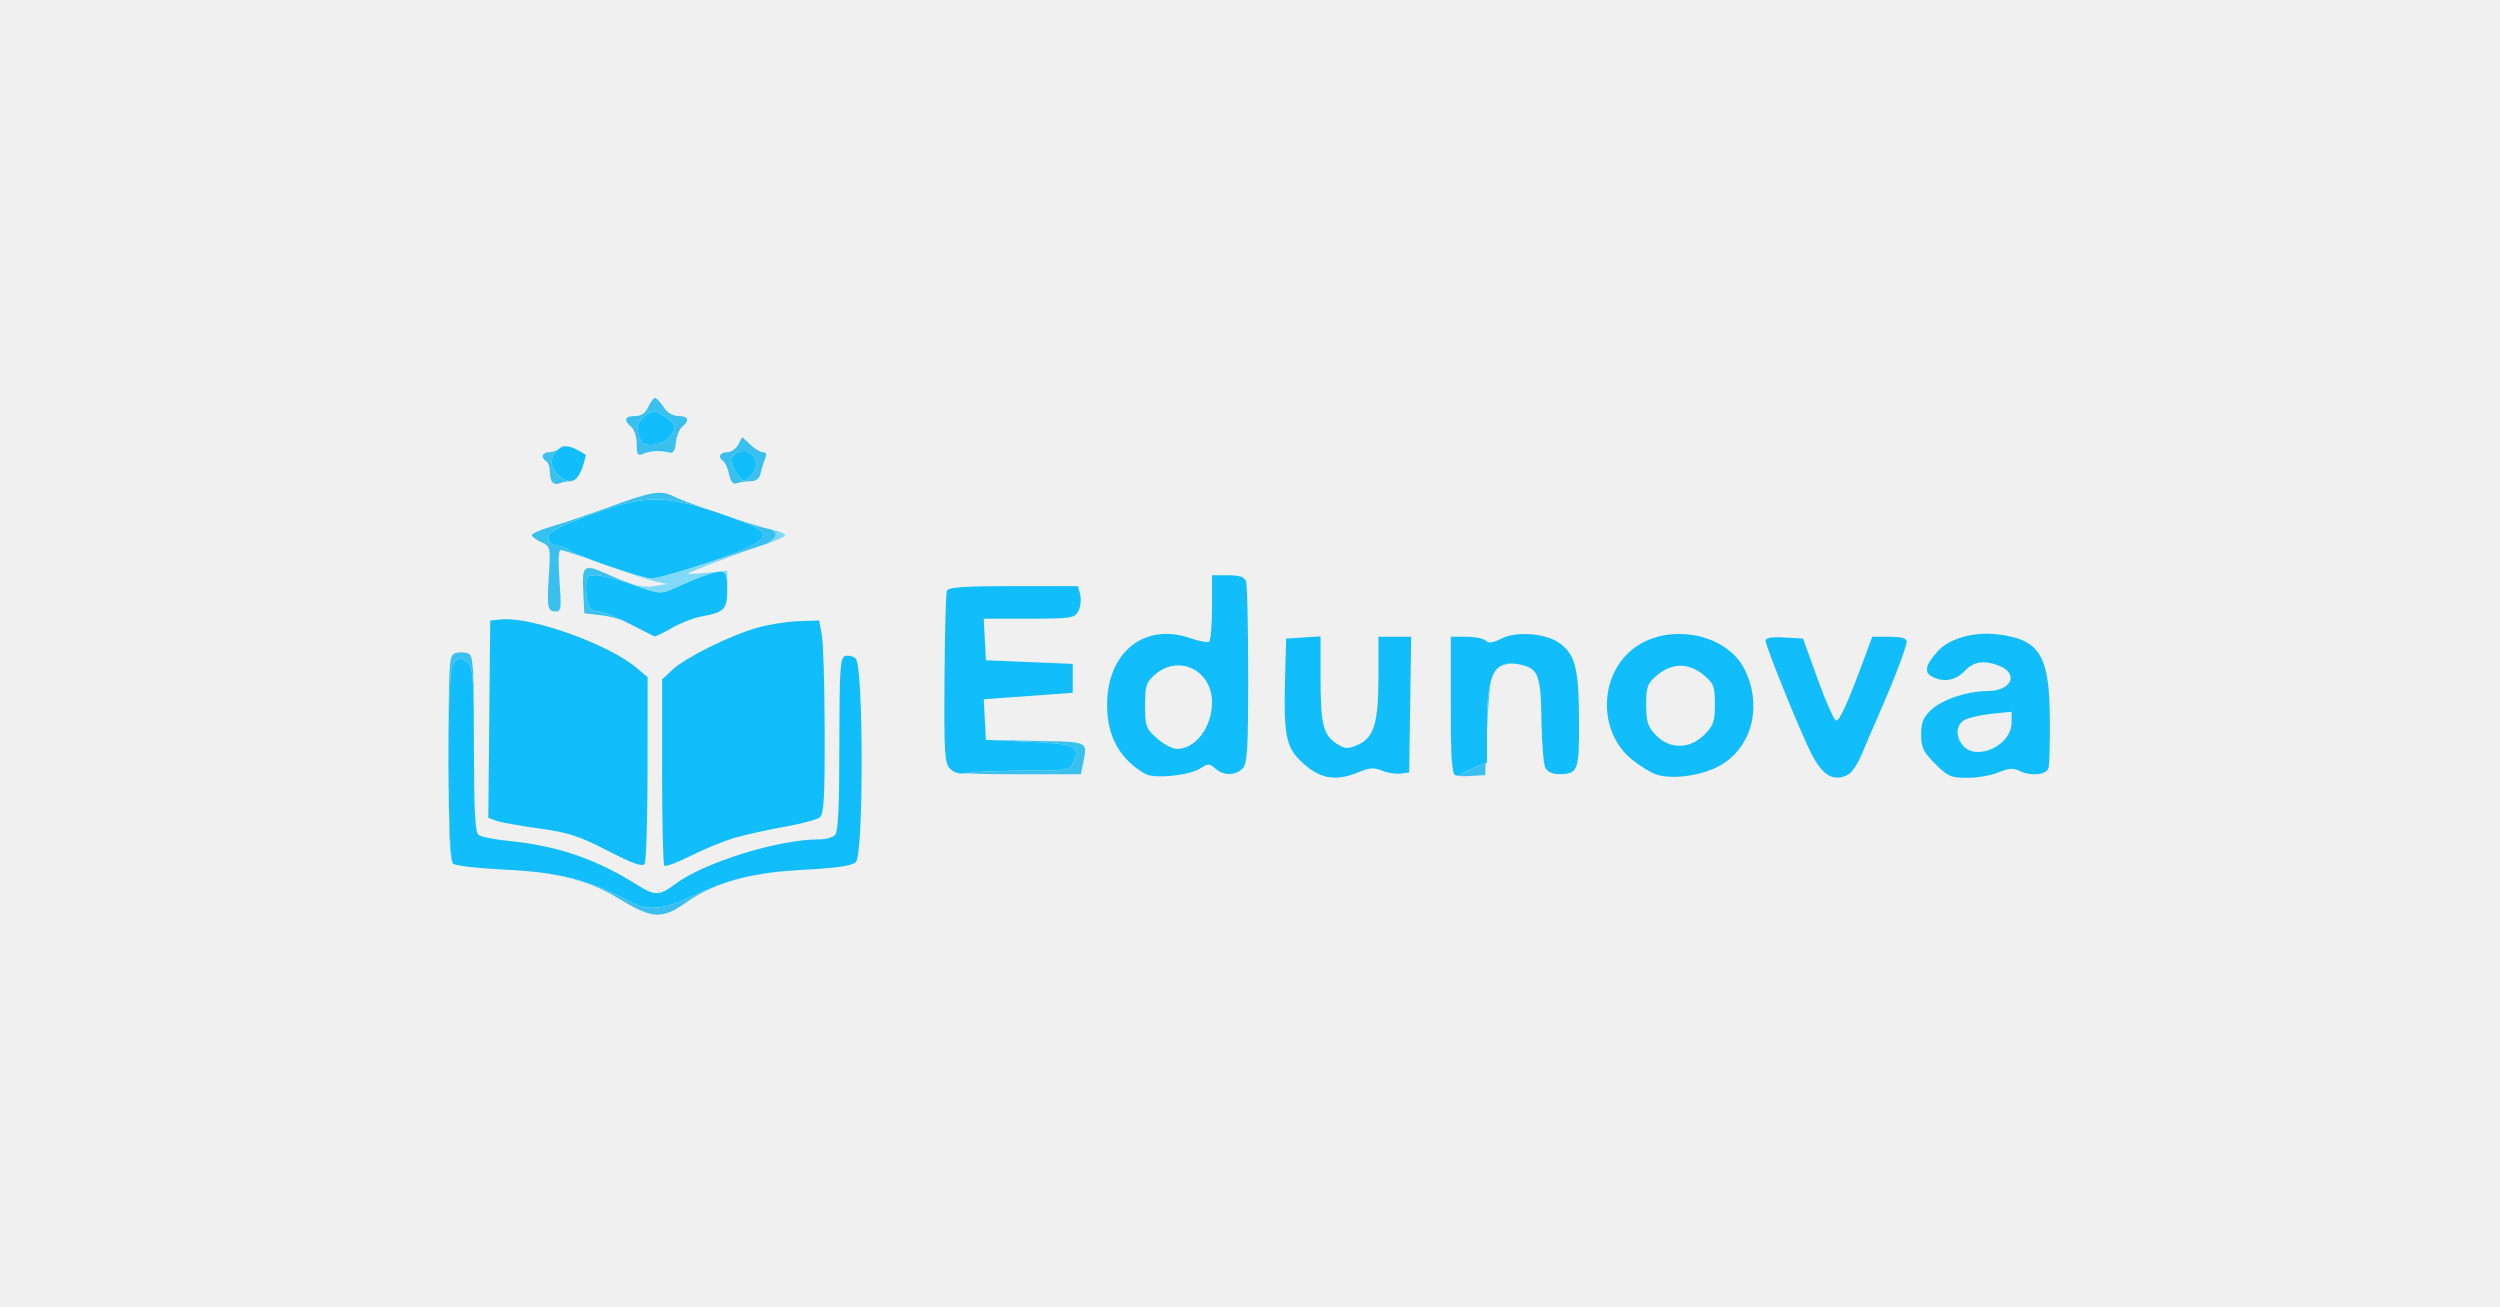
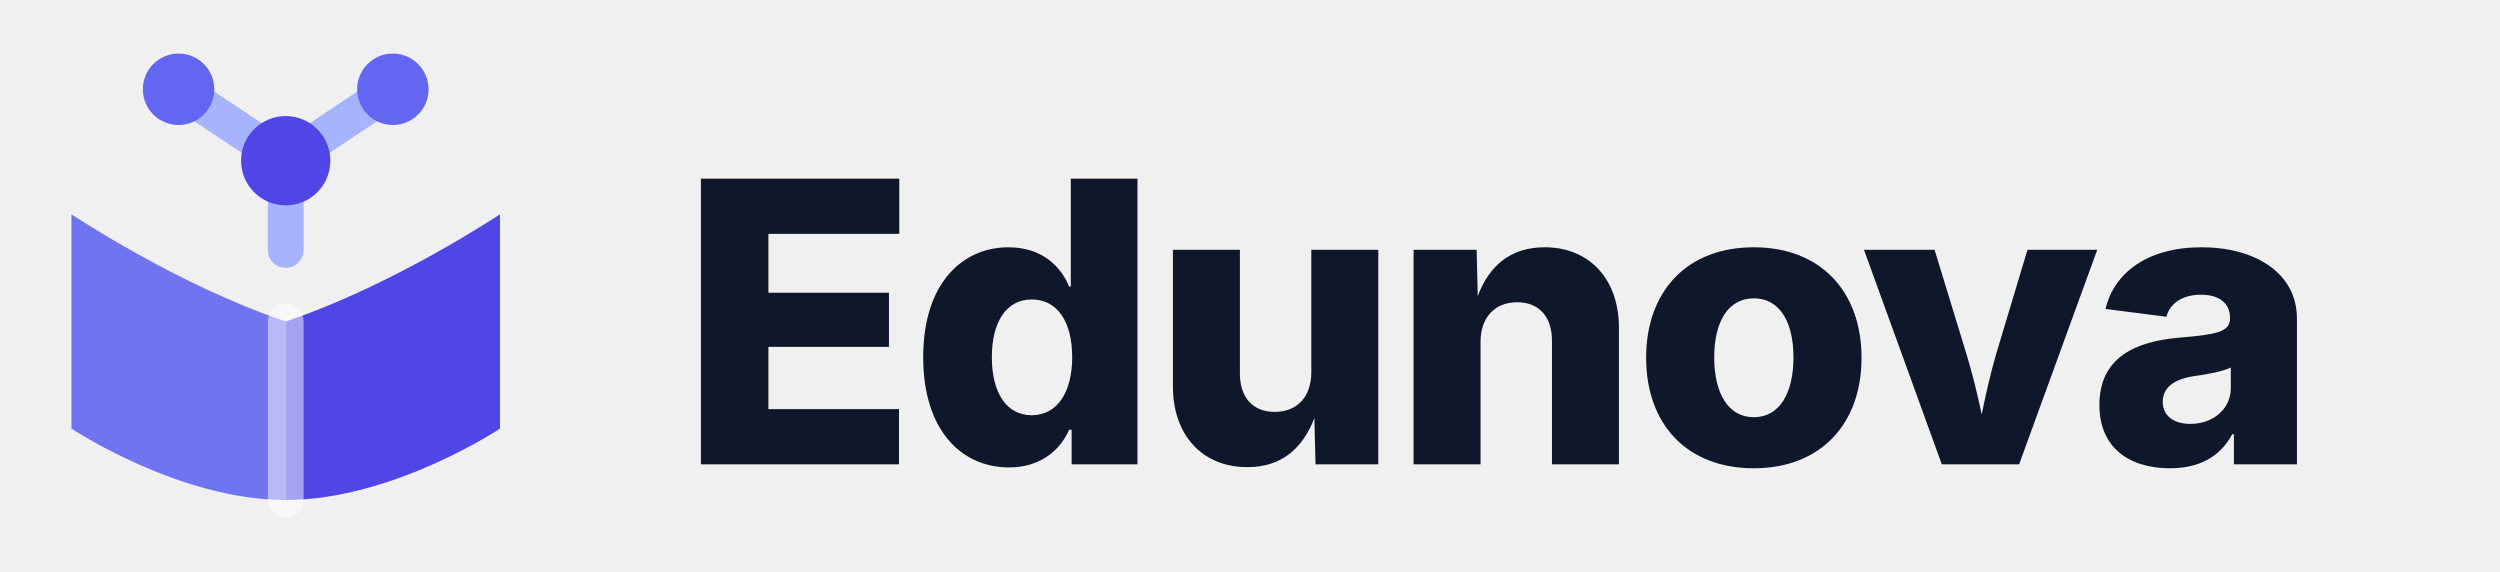
- <svg xmlns="http://www.w3.org/2000/svg" width="691" height="361" viewBox="0 0 691 361">
-   <g>
-     <path d="M 203.10 231.57 C200.09,232.45 194.61,234.68 190.93,236.54 C187.25,238.39 183.96,239.63 183.62,239.29 C183.28,238.95 183.00,227.22 183.00,213.23 L 183.00 187.80 L 185.88 185.11 C189.47,181.76 201.66,175.70 209.17,173.54 C212.30,172.64 217.45,171.81 220.64,171.70 L 226.42 171.50 L 227.15 175.50 C227.56,177.70 227.91,189.68 227.94,202.13 C227.99,220.23 227.72,224.98 226.62,225.90 C225.85,226.54 221.48,227.71 216.90,228.52 C212.33,229.32 206.11,230.70 203.10,231.57 ZM 178.98 212.34 C178.98,226.18 178.61,238.06 178.18,238.75 C177.59,239.67 174.95,238.74 167.94,235.13 C160.00,231.05 156.99,230.07 149.00,228.99 C143.77,228.28 138.48,227.32 137.23,226.87 L 134.97 226.04 L 135.23 198.77 L 135.50 171.50 L 138.64 171.20 C146.80,170.40 168.15,178.05 175.85,184.52 L 179.00 187.18 ZM 331.83 212.34 C328.66,214.38 319.04,215.35 316.50,213.88 C309.48,209.83 306.00,203.52 306.00,194.86 C306.00,180.30 316.29,172.01 328.94,176.37 C331.38,177.21 333.73,177.66 334.18,177.39 C334.63,177.11 335.00,172.86 335.00,167.94 L 335.00 159.00 L 339.39 159.00 C342.48,159.00 343.97,159.47 344.39,160.58 C344.73,161.45 345.00,173.12 345.00,186.51 C345.00,207.31 344.77,211.09 343.43,212.43 C341.42,214.44 338.14,214.44 335.91,212.42 C334.36,211.01 333.92,211.00 331.83,212.34 ZM 189.88 248.36 C183.78,251.25 178.87,251.67 175.00,249.63 C162.51,243.06 155.01,241.12 139.00,240.34 C132.12,240.01 125.94,239.29 125.25,238.74 C123.64,237.47 123.44,186.91 125.04,183.93 C126.27,181.63 127.63,181.48 129.57,183.43 C130.72,184.58 131.00,189.18 131.00,207.31 C131.00,224.07 131.32,230.01 132.25,230.74 C132.94,231.29 136.65,232.04 140.50,232.42 C154.01,233.74 164.81,237.44 176.19,244.62 C180.94,247.62 182.34,247.60 186.44,244.48 C194.32,238.46 215.04,232.00 226.43,232.00 C228.17,232.00 230.14,231.46 230.80,230.80 C231.67,229.93 232.00,222.97 232.00,205.77 C232.00,185.42 232.22,181.85 233.51,181.36 C234.34,181.04 235.69,181.33 236.51,182.01 C238.68,183.81 238.73,236.12 236.57,238.28 C235.57,239.29 231.28,239.92 222.05,240.42 C208.35,241.17 201.54,242.85 189.88,248.36 ZM 475.65 211.47 C470.72,214.35 462.43,215.57 457.82,214.08 C456.35,213.60 453.34,211.76 451.12,209.98 C441.92,202.59 441.81,187.38 450.90,179.73 C460.28,171.85 477.15,174.73 482.24,185.08 C487.14,195.05 484.31,206.39 475.65,211.47 ZM 283.59 213.01 C276.94,213.02 269.89,213.29 267.92,213.61 C265.29,214.05 263.89,213.75 262.63,212.48 C261.09,210.94 260.92,208.31 261.06,187.69 C261.14,175.00 261.44,164.03 261.71,163.31 C262.10,162.30 266.29,162.00 280.09,162.00 L 297.96 162.00 L 298.57 164.41 C298.90,165.73 298.67,167.76 298.05,168.91 C297.00,170.86 296.09,171.00 284.41,171.00 L 271.90 171.00 L 272.50 182.50 L 296.50 183.50 L 296.50 191.50 L 271.91 193.28 L 272.50 204.50 L 284.29 205.00 C297.05,205.54 298.73,206.30 296.75,210.66 C295.71,212.93 295.29,213.00 283.59,213.01 ZM 552.40 213.48 C550.40,214.31 546.51,215.00 543.76,215.00 C539.29,215.00 538.36,214.59 534.88,211.12 C531.60,207.84 531.00,206.58 531.00,203.02 C531.00,199.68 531.59,198.25 533.84,196.15 C536.85,193.34 543.87,191.00 549.32,191.00 C556.01,191.00 558.17,186.16 552.46,183.98 C548.27,182.39 545.50,182.84 543.00,185.50 C540.53,188.13 537.15,188.69 533.97,186.98 C531.71,185.78 532.24,183.64 535.73,179.86 C538.86,176.47 545.66,174.56 551.97,175.31 C563.75,176.71 566.44,180.97 566.58,198.50 C566.64,205.10 566.47,211.29 566.22,212.25 C565.70,214.24 561.07,214.65 557.96,212.98 C556.57,212.24 555.04,212.37 552.40,213.48 ZM 407.75 212.07 C405.96,212.79 404.27,213.68 404.00,214.04 C403.73,214.40 402.94,214.51 402.25,214.27 C401.31,213.94 401.00,209.15 401.00,194.92 L 401.00 176.00 L 405.30 176.00 C407.67,176.00 410.09,176.49 410.69,177.09 C411.47,177.87 412.70,177.69 415.06,176.47 C418.92,174.48 426.81,174.99 430.61,177.48 C435.32,180.57 436.37,184.41 436.44,198.79 C436.51,213.22 436.23,213.95 430.79,213.98 C429.21,213.99 427.68,213.27 427.15,212.25 C426.64,211.29 426.15,205.33 426.06,199.01 C425.87,186.41 425.19,184.69 419.96,183.64 C413.05,182.26 411.00,186.08 411.00,200.33 L 411.00 210.76 ZM 194.86 155.77 C187.91,158.09 181.16,159.96 179.86,159.90 C177.20,159.80 157.77,153.00 157.00,151.91 C156.73,151.52 155.38,151.04 154.00,150.85 C152.32,150.62 151.50,149.87 151.50,148.58 C151.50,147.04 153.81,145.79 163.00,142.37 C179.33,136.28 184.27,136.47 204.75,143.98 C214.80,147.66 213.13,149.65 194.86,155.77 ZM 375.51 213.43 C368.93,216.18 364.40,215.24 359.23,210.08 C355.44,206.29 354.77,202.56 355.19,187.50 L 355.50 176.50 L 365.00 175.89 L 365.00 187.38 C365.00,200.16 365.73,203.12 369.46,205.57 C371.65,207.00 372.45,207.06 375.13,205.95 C379.74,204.04 381.00,199.97 381.00,187.03 L 381.00 176.00 L 390.04 176.00 L 389.50 213.50 L 387.16 213.83 C385.87,214.01 383.56,213.65 382.03,213.01 C379.82,212.10 378.50,212.18 375.51,213.43 ZM 510.89 214.06 C506.84,216.23 503.77,214.46 500.56,208.11 C497.50,202.07 488.00,178.58 488.00,177.05 C488.00,176.29 489.77,176.00 493.18,176.20 L 498.36 176.50 L 502.43 187.79 C504.67,194.00 506.95,199.11 507.50,199.15 C508.49,199.22 510.70,194.36 515.18,182.25 L 517.49 176.00 L 522.24 176.00 C525.50,176.00 527.00,176.41 527.00,177.31 C527.00,178.79 523.55,187.82 519.17,197.81 C517.55,201.49 515.42,206.44 514.44,208.81 C513.45,211.18 511.85,213.54 510.89,214.06 ZM 185.78 173.53 C183.43,174.87 181.27,175.93 181.00,175.88 C180.73,175.83 177.57,174.26 174.00,172.40 C170.43,170.54 166.54,169.01 165.36,169.01 C162.89,169.00 162.00,167.25 162.00,162.42 C162.00,159.36 162.29,159.00 164.75,158.99 C166.26,158.98 170.89,160.18 175.03,161.64 C182.21,164.18 182.71,164.23 186.03,162.72 C192.84,159.60 197.27,158.00 199.12,158.00 C200.71,158.00 201.00,158.77 201.00,162.96 C201.00,168.45 200.24,169.24 193.78,170.41 C191.74,170.78 188.14,172.18 185.78,173.53 ZM 457.69 203.20 C461.48,207.16 467.05,207.11 471.08,203.08 C473.60,200.56 474.00,199.40 474.00,194.67 C474.00,189.77 473.67,188.90 470.92,186.59 C468.95,184.93 466.64,184.00 464.50,184.00 C462.36,184.00 460.05,184.93 458.08,186.59 C455.31,188.91 455.00,189.75 455.00,194.78 C455.00,199.51 455.42,200.83 457.69,203.20 ZM 319.77 204.08 C321.56,205.69 324.05,207.00 325.29,207.00 C330.47,207.00 335.00,200.99 335.00,194.13 C335.00,185.27 325.86,180.78 319.31,186.41 C316.80,188.57 316.50,189.48 316.50,195.00 C316.50,200.70 316.75,201.38 319.77,204.08 ZM 542.65 206.17 C546.53,210.46 556.00,205.92 556.00,199.77 L 556.00 196.72 L 550.59 197.28 C547.61,197.59 544.23,198.34 543.09,198.95 C540.58,200.30 540.38,203.66 542.65,206.17 ZM 184.75 121.25 C183.79,122.21 181.69,123.00 180.08,123.00 C177.64,123.00 177.05,122.50 176.50,119.98 C175.96,117.55 176.29,116.58 178.17,115.05 C180.40,113.22 180.63,113.21 183.50,114.88 C186.91,116.85 187.28,118.72 184.75,121.25 ZM 160.89 129.43 C159.54,133.17 157.56,133.92 154.79,131.75 C152.10,129.63 151.76,126.53 154.00,124.50 C155.97,122.72 157.38,122.93 161.84,125.64 C162.03,125.76 161.60,127.46 160.89,129.43 ZM 207.81 131.19 C205.53,133.47 205.44,133.46 203.56,130.78 C201.51,127.85 201.59,126.29 203.86,125.07 C207.60,123.07 210.87,128.13 207.81,131.19 Z" fill="rgb(18,189,251)" data-index="0" style="opacity: 1;" />
-     <path d="M 181.50 124.67 C180.40,124.67 178.71,125.02 177.75,125.44 C176.27,126.09 176.00,125.67 176.00,122.73 C176.00,120.81 175.32,118.68 174.50,118.00 C172.28,116.16 172.67,115.00 175.52,115.00 C177.24,115.00 178.41,114.20 179.18,112.50 C179.81,111.12 180.65,110.00 181.05,110.00 C181.44,110.00 182.51,111.12 183.41,112.50 C184.43,114.05 185.98,115.00 187.52,115.00 C190.30,115.00 190.71,116.16 188.56,117.95 C187.76,118.61 186.98,120.58 186.81,122.32 C186.59,124.58 186.07,125.38 185.00,125.08 C184.18,124.85 182.60,124.66 181.50,124.67 ZM 154.64 160.50 C155.19,167.63 155.06,169.00 153.81,169.00 C151.34,169.00 151.15,168.14 151.68,159.44 C152.20,151.16 152.17,151.03 149.60,149.86 C148.17,149.21 147.00,148.32 147.00,147.89 C147.00,147.46 149.59,146.35 152.75,145.43 C155.91,144.51 162.77,142.19 168.00,140.28 C180.34,135.76 182.66,135.38 186.42,137.30 C187.63,137.92 190.96,139.18 194.87,140.57 C182.07,136.61 176.33,137.40 163.00,142.37 C153.81,145.79 151.50,147.04 151.50,148.58 C151.50,149.87 152.32,150.62 154.00,150.85 C155.38,151.04 156.73,151.52 157.00,151.91 C157.24,152.25 159.35,153.17 162.20,154.26 C158.26,152.93 155.32,152.00 154.94,152.00 C154.36,152.00 154.24,155.33 154.64,160.50 ZM 207.47 133.00 C206.20,133.00 204.49,133.26 203.68,133.57 C202.63,133.97 201.99,133.24 201.52,131.08 C201.15,129.40 200.43,127.77 199.92,127.45 C198.31,126.46 198.93,125.00 200.96,125.00 C202.05,125.00 203.43,124.06 204.05,122.91 L 205.17 120.81 L 207.40 122.91 C208.63,124.06 210.21,125.00 210.92,125.00 C211.77,125.00 211.96,125.61 211.48,126.75 C211.07,127.71 210.52,129.51 210.25,130.75 C209.92,132.29 209.04,133.00 207.47,133.00 ZM 184.75 121.25 C187.28,118.72 186.91,116.85 183.50,114.88 C180.63,113.21 180.40,113.22 178.17,115.05 C176.29,116.58 175.96,117.55 176.50,119.98 C177.05,122.50 177.64,123.00 180.08,123.00 C181.69,123.00 183.79,122.21 184.75,121.25 ZM 283.59 213.01 C295.29,213.00 295.71,212.93 296.75,210.66 C298.73,206.30 297.05,205.54 284.29,205.00 L 272.50 204.50 L 286.25 204.78 C295.53,204.97 298.81,204.94 299.67,206.37 C300.13,207.14 299.89,208.34 299.51,210.23 C299.46,210.44 299.42,210.65 299.38,210.88 L 298.75 214.00 L 281.45 214.00 C274.30,214.00 269.95,213.94 267.20,213.72 C267.43,213.69 267.67,213.66 267.92,213.61 C269.89,213.29 276.94,213.02 283.59,213.01 ZM 207.81 131.19 C210.87,128.13 207.60,123.07 203.86,125.07 C201.59,126.29 201.51,127.85 203.56,130.78 C205.44,133.46 205.53,133.47 207.81,131.19 ZM 189.88 248.36 C200.10,243.53 206.59,241.64 217.26,240.75 C205.04,241.87 196.45,244.61 189.57,249.50 C183.09,254.11 180.22,253.97 171.50,248.62 C164.87,244.55 158.27,242.29 148.92,241.11 C158.75,242.27 165.40,244.58 175.00,249.63 C178.87,251.67 183.78,251.25 189.88,248.36 ZM 175.68 161.88 C175.47,161.80 175.25,161.72 175.03,161.64 C170.89,160.18 166.26,158.98 164.75,158.99 C162.29,159.00 162.00,159.36 162.00,162.42 C162.00,167.25 162.89,169.00 165.36,169.01 C166.36,169.01 169.32,170.12 172.39,171.59 C170.46,170.89 168.37,170.34 166.73,170.14 L 161.50 169.50 L 161.20 163.25 C160.86,156.07 161.37,155.76 168.30,158.89 C170.14,159.72 173.14,160.93 175.68,161.88 ZM 194.86 155.77 C213.13,149.65 214.80,147.66 204.75,143.98 C204.38,143.84 204.02,143.71 203.66,143.58 C207.76,144.92 211.28,145.99 212.50,146.19 C215.69,146.73 214.82,149.31 211.00,150.61 C196.63,155.49 181.92,160.00 180.36,159.99 C180.22,159.99 179.97,159.95 179.64,159.88 C179.73,159.89 179.80,159.90 179.86,159.90 C181.16,159.96 187.91,158.09 194.86,155.77 ZM 124.01 200.24 C124.06,182.32 124.33,181.03 125.86,180.54 C126.88,180.22 128.46,180.24 129.36,180.58 C130.82,181.14 131.00,183.91 131.00,205.48 C131.00,223.71 131.31,230.00 132.25,230.74 C131.32,230.01 131.00,224.07 131.00,207.31 C131.00,189.18 130.72,184.58 129.57,183.43 C127.63,181.48 126.27,181.63 125.04,183.93 C124.48,184.97 124.14,191.77 124.01,200.24 ZM 157.88 133.00 C156.94,133.00 155.54,133.24 154.78,133.53 C152.94,134.24 152.00,133.17 152.00,130.39 C152.00,129.14 151.55,127.84 151.00,127.50 C149.38,126.50 149.86,125.00 151.80,125.00 C152.79,125.00 154.13,124.47 154.78,123.82 C155.24,123.36 155.92,123.20 156.86,123.37 C155.77,123.25 154.94,123.65 154.00,124.50 C151.76,126.53 152.10,129.63 154.79,131.75 C157.05,133.53 158.79,133.35 160.09,131.17 C159.41,132.33 158.62,133.00 157.88,133.00 ZM 407.75 212.07 L 410.64 210.90 L 410.50 214.24 L 406.99 214.45 C406.79,214.46 406.60,214.48 406.41,214.49 C405.02,214.58 403.98,214.64 403.22,214.39 C403.56,214.35 403.85,214.24 404.00,214.04 C404.27,213.68 405.96,212.79 407.75,212.07 ZM 411.03 201.37 L 411.00 202.04 L 411.00 200.33 C411.00,194.91 411.30,190.99 412.05,188.30 C411.66,190.86 411.25,195.98 411.03,201.37 ZM 130.43 239.69 C127.61,239.39 125.63,239.05 125.25,238.75 C124.49,238.15 124.15,233.51 124.04,220.77 C124.22,230.40 124.63,238.25 125.25,238.74 C125.62,239.04 127.60,239.38 130.43,239.69 ZM 401.39 211.23 C401.00,208.70 401.00,204.34 401.00,196.85 C401.00,196.23 401.00,195.58 401.00,194.92 C401.00,203.27 401.11,208.38 401.39,211.23 ZM 413.70 184.95 C415.02,183.47 416.90,183.11 419.52,183.56 C417.15,183.17 415.10,183.67 413.70,184.95 ZM 185.78 173.53 C183.43,174.87 181.27,175.96 181.00,175.95 C180.84,175.94 180.00,175.52 178.86,174.88 C180.06,175.47 180.87,175.85 181.00,175.88 C181.27,175.93 183.43,174.87 185.78,173.53 ZM 425.25 188.11 C424.49,185.09 422.98,184.26 419.96,183.64 C422.98,184.25 424.48,185.08 425.25,188.11 ZM 262.57 212.43 C262.56,212.41 262.54,212.40 262.52,212.38 C262.18,212.03 261.90,211.57 261.69,210.78 C261.91,211.58 262.20,212.04 262.57,212.43 Z" fill="rgb(58,192,239)" data-index="1" style="opacity: 1;" />
-     <path d="M 175.68 161.88 C173.14,160.93 170.14,159.72 168.30,158.89 C164.32,157.10 162.46,156.43 161.66,157.55 C162.40,156.43 164.03,156.93 167.35,158.44 C174.60,161.75 177.66,162.54 181.00,161.99 L 184.50 161.42 L 181.50 160.81 C179.85,160.48 173.41,158.36 167.20,156.10 C160.98,153.85 155.47,152.00 154.94,152.00 C155.32,152.00 158.27,152.93 162.20,154.26 C168.15,156.54 177.37,159.61 179.64,159.88 C179.97,159.95 180.22,159.99 180.36,159.99 C181.92,160.00 196.63,155.49 211.00,150.61 C214.42,149.44 215.48,147.24 213.36,146.42 C213.50,146.45 213.63,146.48 213.75,146.50 C215.54,146.86 217.00,147.51 217.00,147.94 C217.00,148.37 213.96,149.71 210.25,150.91 C203.57,153.08 190.83,157.93 190.14,158.55 C189.95,158.73 192.31,158.62 195.39,158.30 L 201.00 157.72 L 201.00 162.82 C200.99,158.76 200.69,158.00 199.12,158.00 C197.27,158.00 192.84,159.60 186.03,162.72 C182.82,164.19 182.24,164.19 175.68,161.88 ZM 154.32 168.88 C155.08,168.43 155.10,166.54 154.65,160.60 C155.14,167.00 155.20,168.65 154.32,168.88 ZM 203.01 143.35 C206.65,144.53 210.05,145.57 212.25,146.15 C210.85,145.86 207.51,144.84 203.66,143.58 C203.44,143.50 203.23,143.42 203.01,143.35 ZM 149.60 149.86 C151.43,150.70 151.97,151.00 151.94,154.08 C151.88,151.02 151.34,150.66 149.60,149.86 ZM 154.64 160.50 C154.26,155.53 154.35,152.26 154.87,152.02 C154.36,152.26 154.26,155.52 154.64,160.50 ZM 147.00 147.89 C147.00,148.32 148.15,149.20 149.57,149.85 C148.16,149.21 147.00,148.33 147.00,147.89 Z" fill="rgb(128,217,246)" data-index="2" />
+ <svg xmlns="http://www.w3.org/2000/svg" viewBox="0 0 140 32">
+   <g transform="translate(0, 0)">
+     <path d="M16 9 L16 14 M16 9 L10 5 M16 9 L22 5" stroke="#a5b4fc" stroke-width="2" stroke-linecap="round" stroke-linejoin="round" />
+     <path d="M16 28 C10 28 4 24 4 24 L4 12 C4 12 10 16 16 18 Z" fill="#6366f1" opacity="0.9" />
+     <path d="M16 28 C22 28 28 24 28 24 L28 12 C28 12 22 16 16 18 Z" fill="#4f46e5" />
+     <circle cx="16" cy="9" r="2.5" fill="#4f46e5" />
+     <circle cx="10" cy="5" r="2" fill="#6366f1" />
+     <circle cx="22" cy="5" r="2" fill="#6366f1" />
+     <line x1="16" y1="18" x2="16" y2="28" stroke="#ffffff" stroke-width="2" stroke-linecap="round" opacity="0.5" />
  </g>
+   <text x="38" y="18" font-family="'Inter', system-ui, -apple-system, sans-serif" font-size="22" font-weight="800" fill="#0f172a" letter-spacing="-0.5" dominant-baseline="central">Edunova</text>
</svg>
